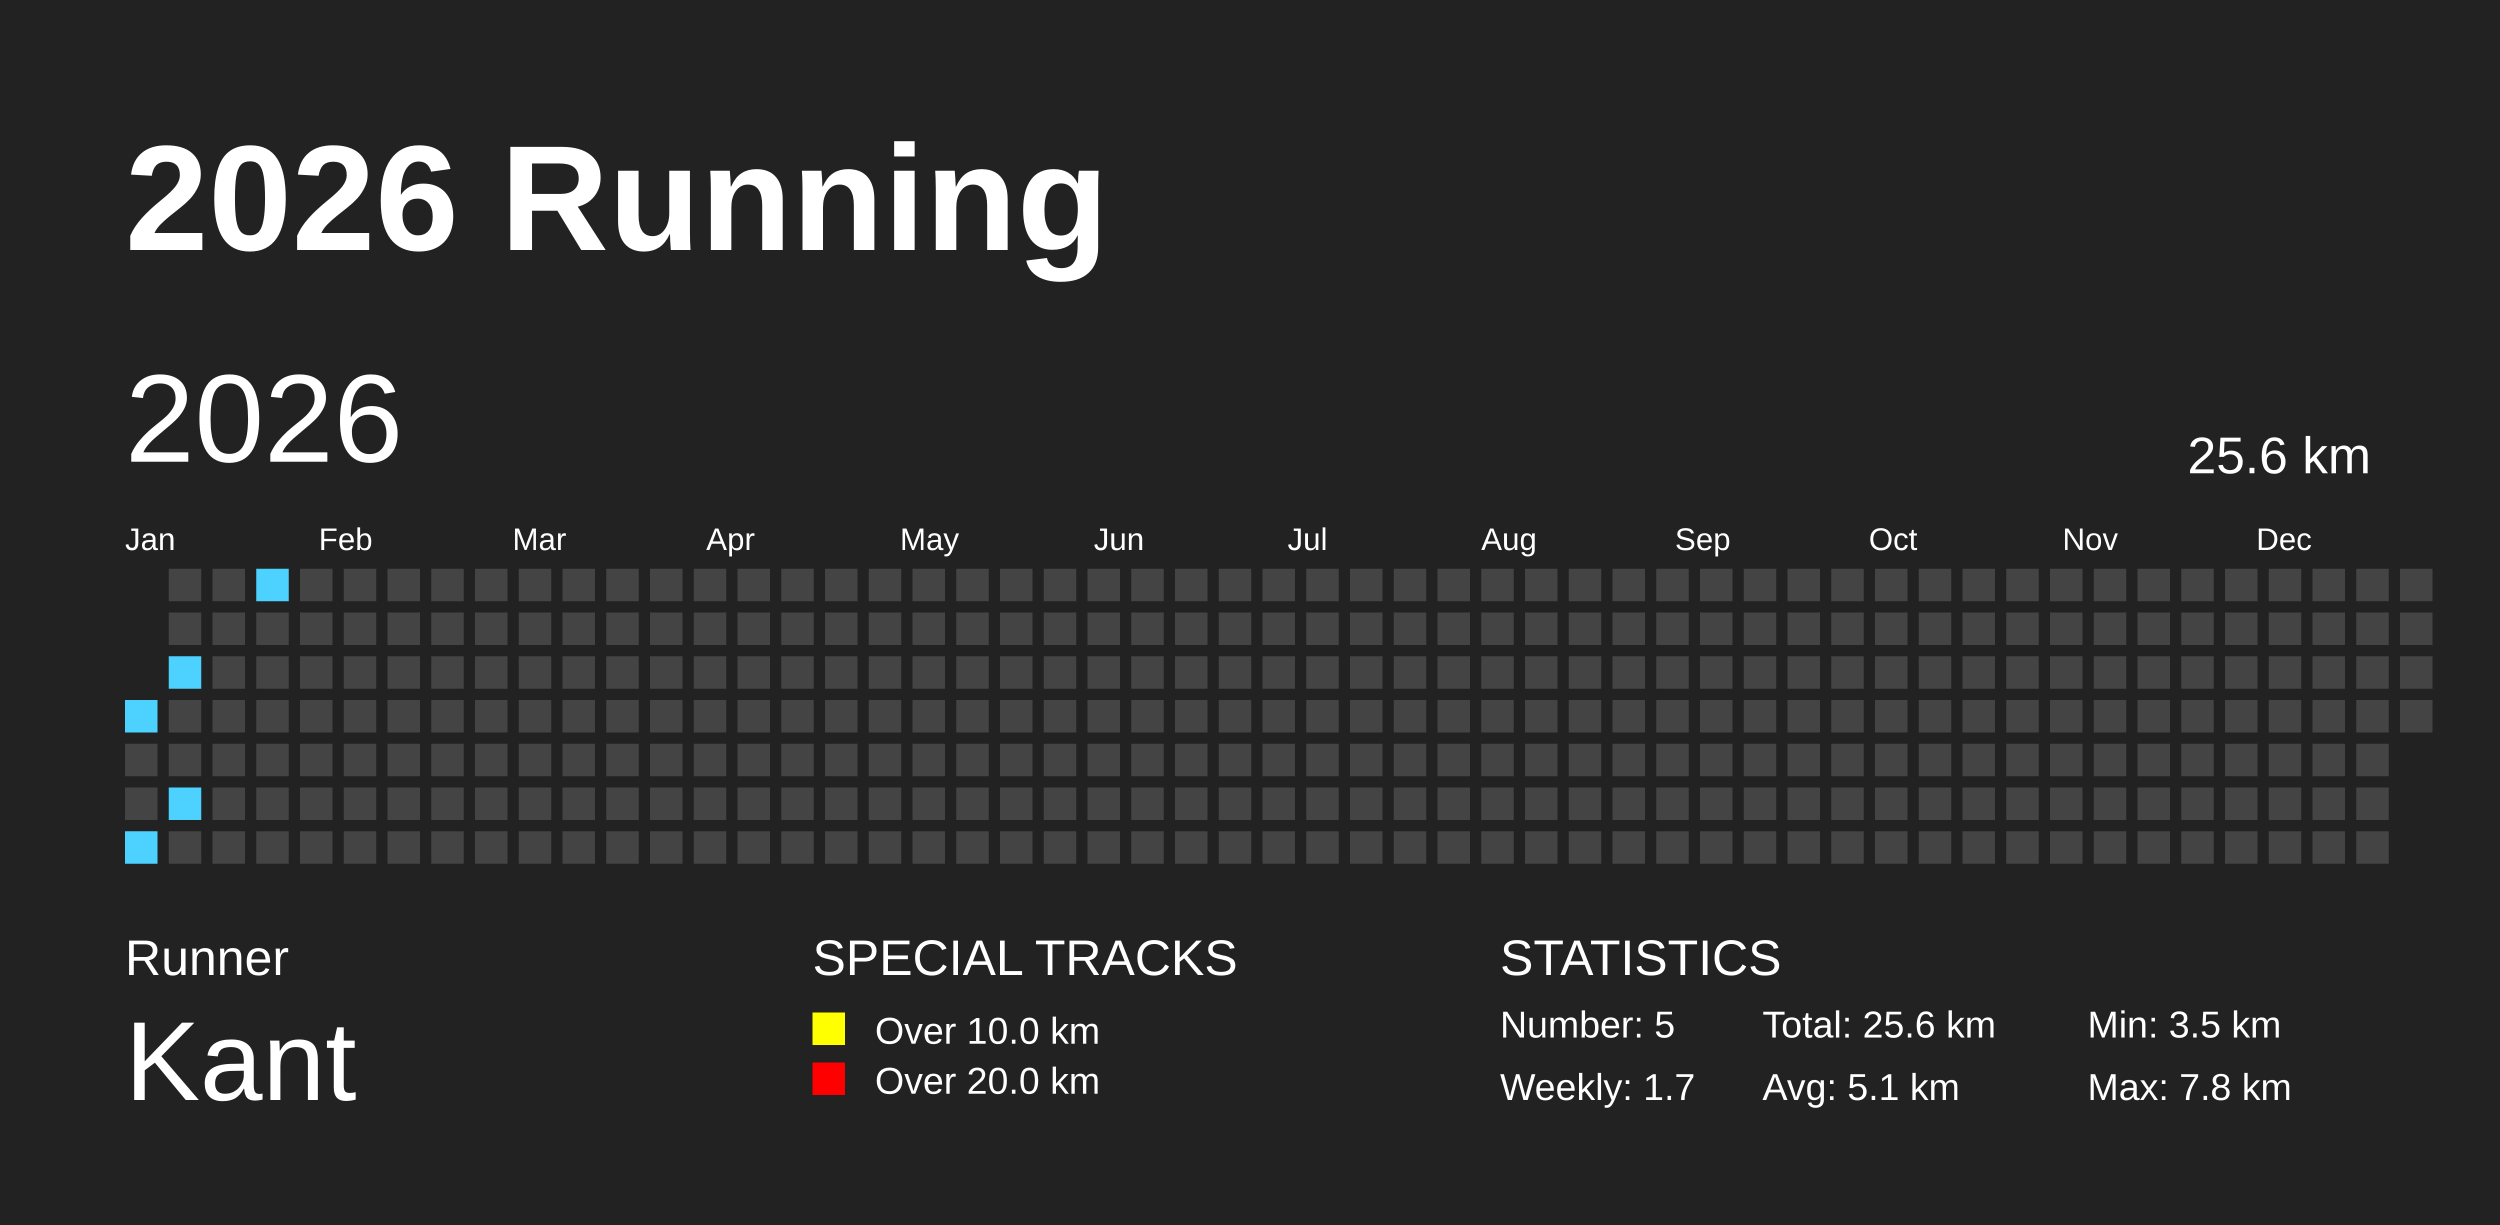
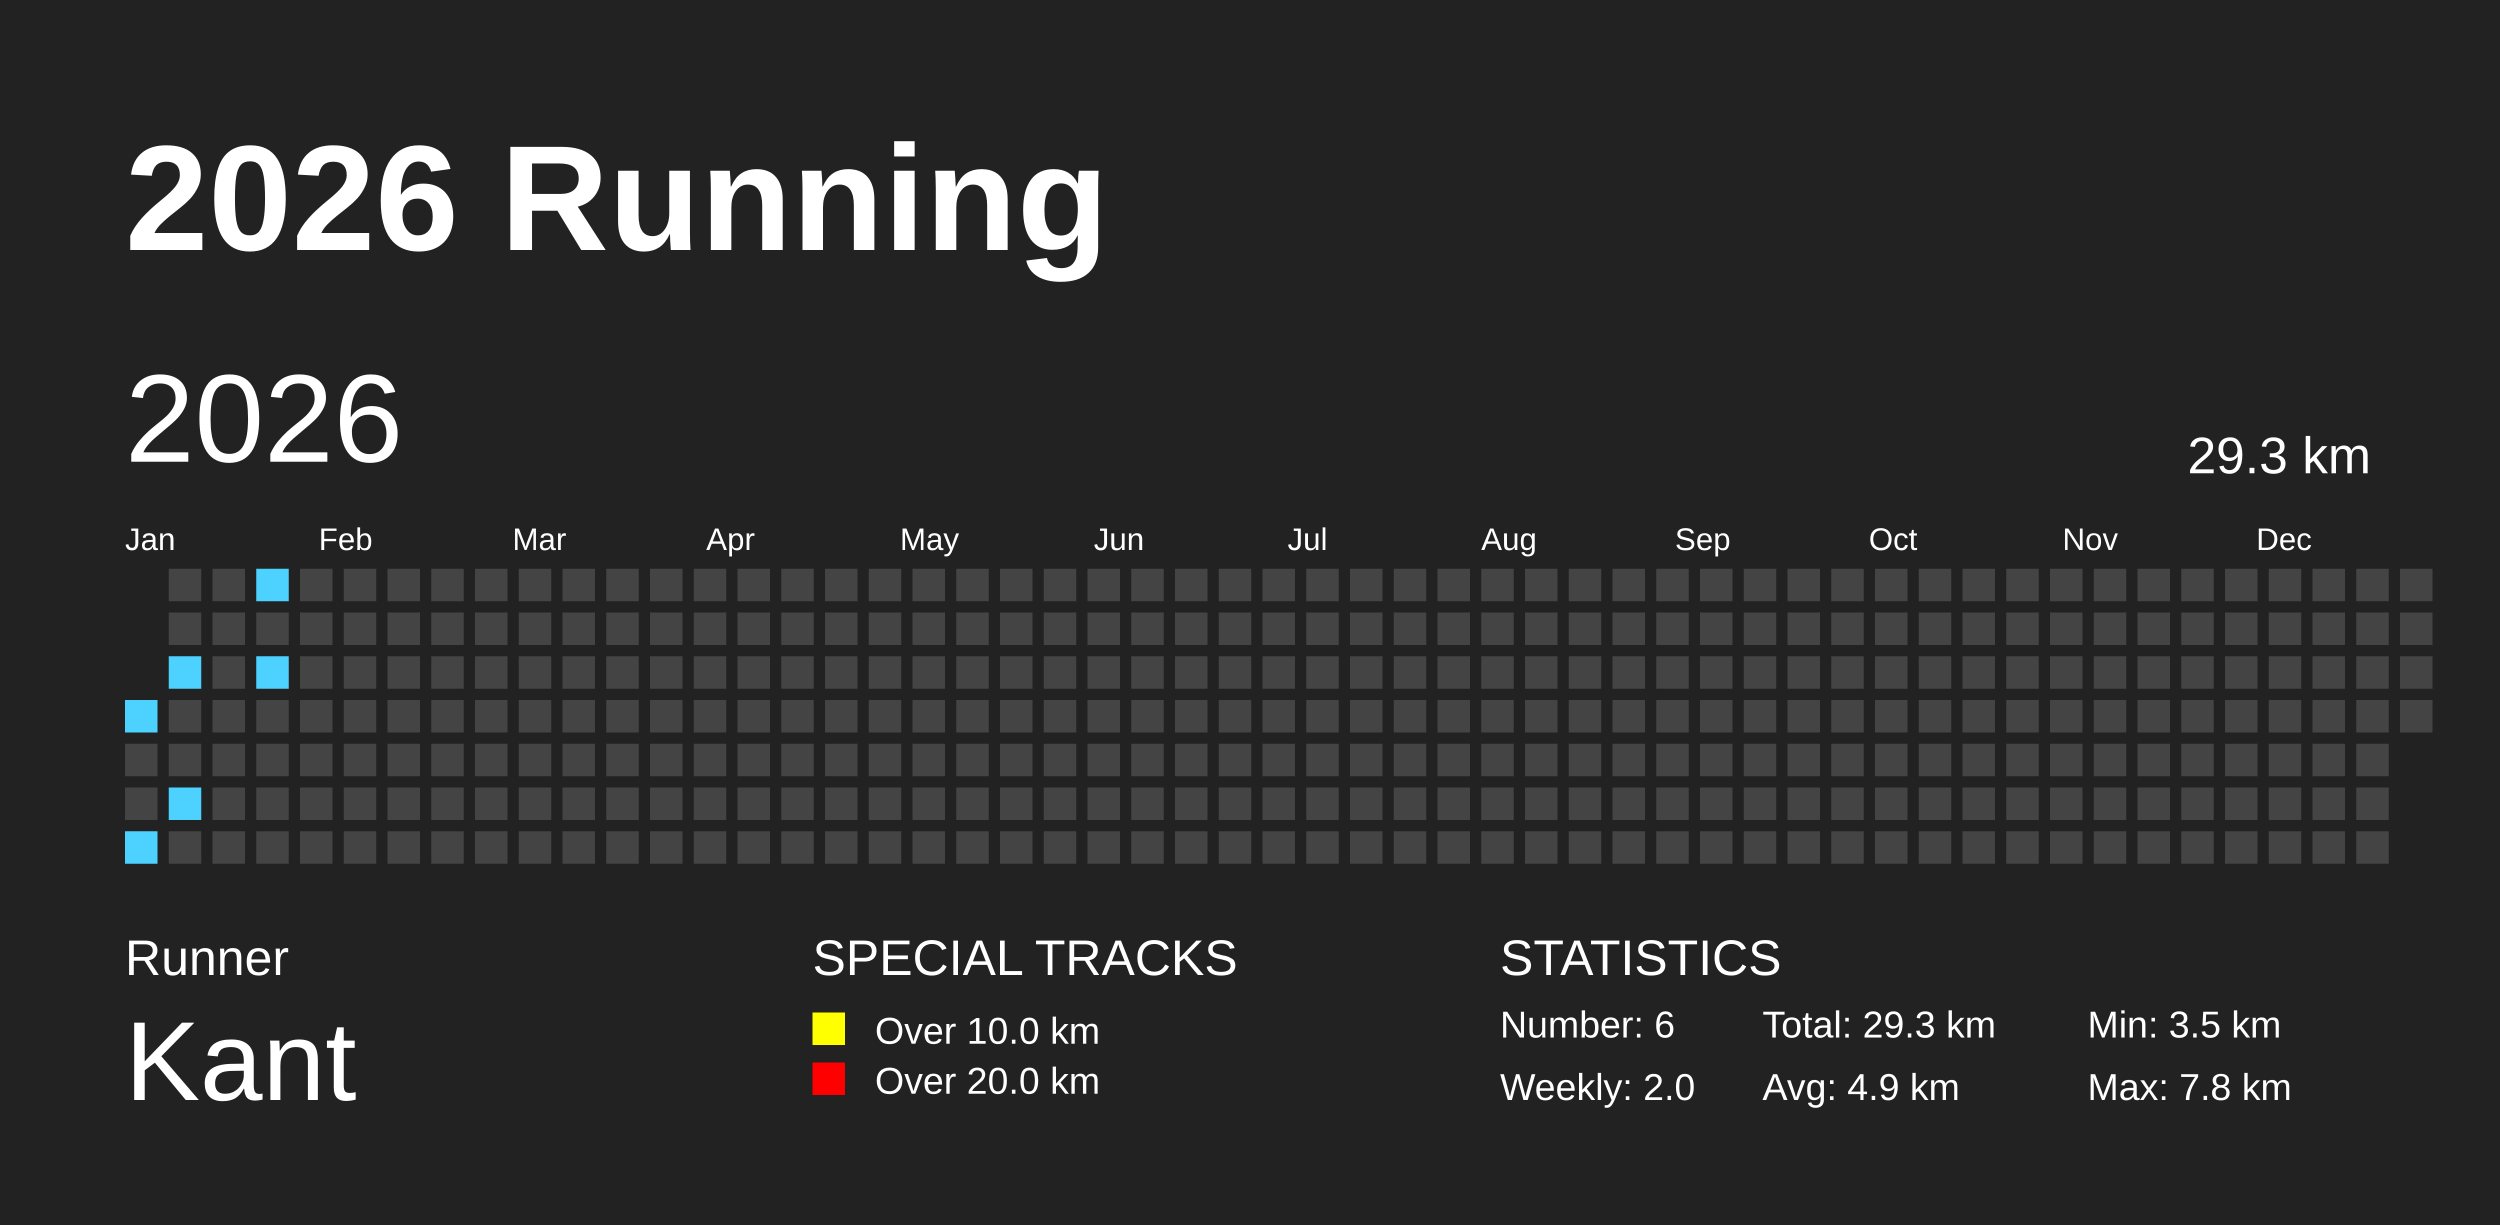
<svg xmlns="http://www.w3.org/2000/svg" baseProfile="full" height="98mm" version="1.1" viewBox="0,0,200,98" width="200mm">
  <defs />
  <rect fill="#222222" height="98" width="200" x="0" y="0" />
  <text fill="#FFFFFF" style="font-size:12px; font-family:Arial; font-weight:bold;" x="10" y="20">2026 Running</text>
  <text fill="#FFFFFF" style="font-size:4px; font-family:Arial" x="10" y="78">Runner</text>
  <text fill="#FFFFFF" style="font-size:9px; font-family:Arial" x="10" y="88">Kant</text>
  <text fill="#FFFFFF" style="font-size:4px; font-family:Arial" x="65" y="78">SPECIAL TRACKS</text>
  <rect fill="yellow" height="2.6" width="2.6" x="65" y="81" />
  <text fill="#FFFFFF" style="font-size:3px; font-family:Arial" x="70" y="83.5">Over 10.0 km</text>
  <rect fill="red" height="2.6" width="2.6" x="65" y="85" />
  <text fill="#FFFFFF" style="font-size:3px; font-family:Arial" x="70" y="87.5">Over 20.0 km</text>
  <text fill="#FFFFFF" style="font-size:4px; font-family:Arial" x="120" y="78">STATISTICS</text>
-   <text fill="#FFFFFF" style="font-size:3px; font-family:Arial" x="120" y="83">Number: 5</text>
-   <text fill="#FFFFFF" style="font-size:3px; font-family:Arial" x="120" y="88">Weekly: 1.7</text>
-   <text fill="#FFFFFF" style="font-size:3px; font-family:Arial" x="141" y="83">Total: 25.6 km</text>
-   <text fill="#FFFFFF" style="font-size:3px; font-family:Arial" x="141" y="88">Avg: 5.1 km</text>
+   <text fill="#FFFFFF" style="font-size:3px; font-family:Arial" x="120" y="83">Number: 6</text>
+   <text fill="#FFFFFF" style="font-size:3px; font-family:Arial" x="120" y="88">Weekly: 2.0</text>
+   <text fill="#FFFFFF" style="font-size:3px; font-family:Arial" x="141" y="83">Total: 29.3 km</text>
+   <text fill="#FFFFFF" style="font-size:3px; font-family:Arial" x="141" y="88">Avg: 4.9 km</text>
  <text fill="#FFFFFF" style="font-size:3px; font-family:Arial" x="167" y="83">Min: 3.5 km</text>
  <text fill="#FFFFFF" style="font-size:3px; font-family:Arial" x="167" y="88">Max: 7.8 km</text>
  <text dominant-baseline="hanging" fill="#FFFFFF" style="font-size:10.0px; font-family:Arial;" x="10" y="30">2026</text>
-   <text dominant-baseline="hanging" fill="#FFFFFF" style="font-size:4.125px; font-family:Arial;" x="175" y="35">25.6 km</text>
+   <text dominant-baseline="hanging" fill="#FFFFFF" style="font-size:4.125px; font-family:Arial;" x="175" y="35">29.3 km</text>
  <text fill="#FFFFFF" style="font-size:2.5px; font-family:Arial" x="10.0" y="44">Jan</text>
  <text fill="#FFFFFF" style="font-size:2.5px; font-family:Arial" x="25.5" y="44">Feb</text>
  <text fill="#FFFFFF" style="font-size:2.5px; font-family:Arial" x="41.0" y="44">Mar</text>
  <text fill="#FFFFFF" style="font-size:2.5px; font-family:Arial" x="56.5" y="44">Apr</text>
  <text fill="#FFFFFF" style="font-size:2.5px; font-family:Arial" x="72.0" y="44">May</text>
  <text fill="#FFFFFF" style="font-size:2.5px; font-family:Arial" x="87.5" y="44">Jun</text>
  <text fill="#FFFFFF" style="font-size:2.5px; font-family:Arial" x="103.0" y="44">Jul</text>
  <text fill="#FFFFFF" style="font-size:2.5px; font-family:Arial" x="118.5" y="44">Aug</text>
  <text fill="#FFFFFF" style="font-size:2.5px; font-family:Arial" x="134.0" y="44">Sep</text>
  <text fill="#FFFFFF" style="font-size:2.5px; font-family:Arial" x="149.5" y="44">Oct</text>
  <text fill="#FFFFFF" style="font-size:2.5px; font-family:Arial" x="165.0" y="44">Nov</text>
  <text fill="#FFFFFF" style="font-size:2.5px; font-family:Arial" x="180.5" y="44">Dec</text>
  <rect fill="#4DD2FF" height="2.6" width="2.6" x="10.0" y="56.0" />
  <rect fill="#444444" height="2.6" width="2.6" x="10.0" y="59.5" />
  <rect fill="#444444" height="2.6" width="2.6" x="10.0" y="63.0" />
  <rect fill="#4DD2FF" height="2.6" width="2.6" x="10.0" y="66.5" />
  <rect fill="#444444" height="2.6" width="2.6" x="13.5" y="45.5" />
  <rect fill="#444444" height="2.6" width="2.6" x="13.5" y="49.0" />
  <rect fill="#4DD2FF" height="2.6" width="2.6" x="13.5" y="52.5" />
  <rect fill="#444444" height="2.6" width="2.6" x="13.5" y="56.0" />
  <rect fill="#444444" height="2.6" width="2.6" x="13.5" y="59.5" />
  <rect fill="#4DD2FF" height="2.6" width="2.6" x="13.5" y="63.0" />
  <rect fill="#444444" height="2.6" width="2.6" x="13.5" y="66.5" />
  <rect fill="#444444" height="2.6" width="2.6" x="17.0" y="45.5" />
  <rect fill="#444444" height="2.6" width="2.6" x="17.0" y="49.0" />
  <rect fill="#444444" height="2.6" width="2.6" x="17.0" y="52.5" />
  <rect fill="#444444" height="2.6" width="2.6" x="17.0" y="56.0" />
  <rect fill="#444444" height="2.6" width="2.6" x="17.0" y="59.5" />
  <rect fill="#444444" height="2.6" width="2.6" x="17.0" y="63.0" />
  <rect fill="#444444" height="2.6" width="2.6" x="17.0" y="66.5" />
  <rect fill="#4DD2FF" height="2.6" width="2.6" x="20.5" y="45.5" />
  <rect fill="#444444" height="2.6" width="2.6" x="20.5" y="49.0" />
-   <rect fill="#444444" height="2.6" width="2.6" x="20.5" y="52.5" />
+   <rect fill="#4DD2FF" height="2.6" width="2.6" x="20.5" y="52.5" />
  <rect fill="#444444" height="2.6" width="2.6" x="20.5" y="56.0" />
  <rect fill="#444444" height="2.6" width="2.6" x="20.5" y="59.5" />
  <rect fill="#444444" height="2.6" width="2.6" x="20.5" y="63.0" />
  <rect fill="#444444" height="2.6" width="2.6" x="20.5" y="66.5" />
  <rect fill="#444444" height="2.6" width="2.6" x="24.0" y="45.5" />
  <rect fill="#444444" height="2.6" width="2.6" x="24.0" y="49.0" />
  <rect fill="#444444" height="2.6" width="2.6" x="24.0" y="52.5" />
  <rect fill="#444444" height="2.6" width="2.6" x="24.0" y="56.0" />
  <rect fill="#444444" height="2.6" width="2.6" x="24.0" y="59.5" />
  <rect fill="#444444" height="2.6" width="2.6" x="24.0" y="63.0" />
  <rect fill="#444444" height="2.6" width="2.6" x="24.0" y="66.5" />
  <rect fill="#444444" height="2.6" width="2.6" x="27.5" y="45.5" />
  <rect fill="#444444" height="2.6" width="2.6" x="27.5" y="49.0" />
  <rect fill="#444444" height="2.6" width="2.6" x="27.5" y="52.5" />
  <rect fill="#444444" height="2.6" width="2.6" x="27.5" y="56.0" />
  <rect fill="#444444" height="2.6" width="2.6" x="27.5" y="59.5" />
  <rect fill="#444444" height="2.6" width="2.6" x="27.5" y="63.0" />
  <rect fill="#444444" height="2.6" width="2.6" x="27.5" y="66.5" />
  <rect fill="#444444" height="2.6" width="2.6" x="31.0" y="45.5" />
  <rect fill="#444444" height="2.6" width="2.6" x="31.0" y="49.0" />
  <rect fill="#444444" height="2.6" width="2.6" x="31.0" y="52.5" />
  <rect fill="#444444" height="2.6" width="2.6" x="31.0" y="56.0" />
  <rect fill="#444444" height="2.6" width="2.6" x="31.0" y="59.5" />
  <rect fill="#444444" height="2.6" width="2.6" x="31.0" y="63.0" />
  <rect fill="#444444" height="2.6" width="2.6" x="31.0" y="66.5" />
  <rect fill="#444444" height="2.6" width="2.6" x="34.5" y="45.5" />
  <rect fill="#444444" height="2.6" width="2.6" x="34.5" y="49.0" />
  <rect fill="#444444" height="2.6" width="2.6" x="34.5" y="52.5" />
  <rect fill="#444444" height="2.6" width="2.6" x="34.5" y="56.0" />
  <rect fill="#444444" height="2.6" width="2.6" x="34.5" y="59.5" />
  <rect fill="#444444" height="2.6" width="2.6" x="34.5" y="63.0" />
  <rect fill="#444444" height="2.6" width="2.6" x="34.5" y="66.5" />
  <rect fill="#444444" height="2.6" width="2.6" x="38.0" y="45.5" />
  <rect fill="#444444" height="2.6" width="2.6" x="38.0" y="49.0" />
  <rect fill="#444444" height="2.6" width="2.6" x="38.0" y="52.5" />
  <rect fill="#444444" height="2.6" width="2.6" x="38.0" y="56.0" />
  <rect fill="#444444" height="2.6" width="2.6" x="38.0" y="59.5" />
  <rect fill="#444444" height="2.6" width="2.6" x="38.0" y="63.0" />
  <rect fill="#444444" height="2.6" width="2.6" x="38.0" y="66.5" />
  <rect fill="#444444" height="2.6" width="2.6" x="41.5" y="45.5" />
  <rect fill="#444444" height="2.6" width="2.6" x="41.5" y="49.0" />
  <rect fill="#444444" height="2.6" width="2.6" x="41.5" y="52.5" />
  <rect fill="#444444" height="2.6" width="2.6" x="41.5" y="56.0" />
  <rect fill="#444444" height="2.6" width="2.6" x="41.5" y="59.5" />
  <rect fill="#444444" height="2.6" width="2.6" x="41.5" y="63.0" />
  <rect fill="#444444" height="2.6" width="2.6" x="41.5" y="66.5" />
  <rect fill="#444444" height="2.6" width="2.6" x="45.0" y="45.5" />
  <rect fill="#444444" height="2.6" width="2.6" x="45.0" y="49.0" />
  <rect fill="#444444" height="2.6" width="2.6" x="45.0" y="52.5" />
  <rect fill="#444444" height="2.6" width="2.6" x="45.0" y="56.0" />
  <rect fill="#444444" height="2.6" width="2.6" x="45.0" y="59.5" />
  <rect fill="#444444" height="2.6" width="2.6" x="45.0" y="63.0" />
  <rect fill="#444444" height="2.6" width="2.6" x="45.0" y="66.5" />
  <rect fill="#444444" height="2.6" width="2.6" x="48.5" y="45.5" />
  <rect fill="#444444" height="2.6" width="2.6" x="48.5" y="49.0" />
  <rect fill="#444444" height="2.6" width="2.6" x="48.5" y="52.5" />
  <rect fill="#444444" height="2.6" width="2.6" x="48.5" y="56.0" />
  <rect fill="#444444" height="2.6" width="2.6" x="48.5" y="59.5" />
  <rect fill="#444444" height="2.6" width="2.6" x="48.5" y="63.0" />
  <rect fill="#444444" height="2.6" width="2.6" x="48.5" y="66.5" />
  <rect fill="#444444" height="2.6" width="2.6" x="52.0" y="45.5" />
  <rect fill="#444444" height="2.6" width="2.6" x="52.0" y="49.0" />
  <rect fill="#444444" height="2.6" width="2.6" x="52.0" y="52.5" />
  <rect fill="#444444" height="2.6" width="2.6" x="52.0" y="56.0" />
  <rect fill="#444444" height="2.6" width="2.6" x="52.0" y="59.5" />
  <rect fill="#444444" height="2.6" width="2.6" x="52.0" y="63.0" />
  <rect fill="#444444" height="2.6" width="2.6" x="52.0" y="66.5" />
  <rect fill="#444444" height="2.6" width="2.6" x="55.5" y="45.5" />
  <rect fill="#444444" height="2.6" width="2.6" x="55.5" y="49.0" />
  <rect fill="#444444" height="2.6" width="2.6" x="55.5" y="52.5" />
  <rect fill="#444444" height="2.6" width="2.6" x="55.5" y="56.0" />
  <rect fill="#444444" height="2.6" width="2.6" x="55.5" y="59.5" />
  <rect fill="#444444" height="2.6" width="2.6" x="55.5" y="63.0" />
  <rect fill="#444444" height="2.6" width="2.6" x="55.5" y="66.5" />
  <rect fill="#444444" height="2.6" width="2.6" x="59.0" y="45.5" />
  <rect fill="#444444" height="2.6" width="2.6" x="59.0" y="49.0" />
  <rect fill="#444444" height="2.6" width="2.6" x="59.0" y="52.5" />
  <rect fill="#444444" height="2.6" width="2.6" x="59.0" y="56.0" />
  <rect fill="#444444" height="2.6" width="2.6" x="59.0" y="59.5" />
  <rect fill="#444444" height="2.6" width="2.6" x="59.0" y="63.0" />
  <rect fill="#444444" height="2.6" width="2.6" x="59.0" y="66.5" />
  <rect fill="#444444" height="2.6" width="2.6" x="62.5" y="45.5" />
  <rect fill="#444444" height="2.6" width="2.6" x="62.5" y="49.0" />
  <rect fill="#444444" height="2.6" width="2.6" x="62.5" y="52.5" />
  <rect fill="#444444" height="2.6" width="2.6" x="62.5" y="56.0" />
  <rect fill="#444444" height="2.6" width="2.6" x="62.5" y="59.5" />
  <rect fill="#444444" height="2.6" width="2.6" x="62.5" y="63.0" />
  <rect fill="#444444" height="2.6" width="2.6" x="62.5" y="66.5" />
  <rect fill="#444444" height="2.6" width="2.6" x="66.0" y="45.5" />
  <rect fill="#444444" height="2.6" width="2.6" x="66.0" y="49.0" />
  <rect fill="#444444" height="2.6" width="2.6" x="66.0" y="52.5" />
  <rect fill="#444444" height="2.6" width="2.6" x="66.0" y="56.0" />
  <rect fill="#444444" height="2.6" width="2.6" x="66.0" y="59.5" />
  <rect fill="#444444" height="2.6" width="2.6" x="66.0" y="63.0" />
  <rect fill="#444444" height="2.6" width="2.6" x="66.0" y="66.5" />
  <rect fill="#444444" height="2.6" width="2.6" x="69.5" y="45.5" />
  <rect fill="#444444" height="2.6" width="2.6" x="69.5" y="49.0" />
  <rect fill="#444444" height="2.6" width="2.6" x="69.5" y="52.5" />
  <rect fill="#444444" height="2.6" width="2.6" x="69.5" y="56.0" />
  <rect fill="#444444" height="2.6" width="2.6" x="69.5" y="59.5" />
  <rect fill="#444444" height="2.6" width="2.6" x="69.5" y="63.0" />
  <rect fill="#444444" height="2.6" width="2.6" x="69.5" y="66.5" />
  <rect fill="#444444" height="2.6" width="2.6" x="73.0" y="45.5" />
  <rect fill="#444444" height="2.6" width="2.6" x="73.0" y="49.0" />
  <rect fill="#444444" height="2.6" width="2.6" x="73.0" y="52.5" />
  <rect fill="#444444" height="2.6" width="2.6" x="73.0" y="56.0" />
  <rect fill="#444444" height="2.6" width="2.6" x="73.0" y="59.5" />
  <rect fill="#444444" height="2.6" width="2.6" x="73.0" y="63.0" />
  <rect fill="#444444" height="2.6" width="2.6" x="73.0" y="66.5" />
  <rect fill="#444444" height="2.6" width="2.6" x="76.5" y="45.5" />
  <rect fill="#444444" height="2.6" width="2.6" x="76.5" y="49.0" />
  <rect fill="#444444" height="2.6" width="2.6" x="76.5" y="52.5" />
  <rect fill="#444444" height="2.6" width="2.6" x="76.5" y="56.0" />
  <rect fill="#444444" height="2.6" width="2.6" x="76.5" y="59.5" />
  <rect fill="#444444" height="2.6" width="2.6" x="76.5" y="63.0" />
  <rect fill="#444444" height="2.6" width="2.6" x="76.5" y="66.5" />
  <rect fill="#444444" height="2.6" width="2.6" x="80.0" y="45.5" />
  <rect fill="#444444" height="2.6" width="2.6" x="80.0" y="49.0" />
  <rect fill="#444444" height="2.6" width="2.6" x="80.0" y="52.5" />
  <rect fill="#444444" height="2.6" width="2.6" x="80.0" y="56.0" />
  <rect fill="#444444" height="2.6" width="2.6" x="80.0" y="59.5" />
  <rect fill="#444444" height="2.6" width="2.6" x="80.0" y="63.0" />
  <rect fill="#444444" height="2.6" width="2.6" x="80.0" y="66.5" />
  <rect fill="#444444" height="2.6" width="2.6" x="83.5" y="45.5" />
  <rect fill="#444444" height="2.6" width="2.6" x="83.5" y="49.0" />
  <rect fill="#444444" height="2.6" width="2.6" x="83.5" y="52.5" />
  <rect fill="#444444" height="2.6" width="2.6" x="83.5" y="56.0" />
  <rect fill="#444444" height="2.6" width="2.6" x="83.5" y="59.5" />
  <rect fill="#444444" height="2.6" width="2.6" x="83.5" y="63.0" />
  <rect fill="#444444" height="2.6" width="2.6" x="83.5" y="66.5" />
  <rect fill="#444444" height="2.6" width="2.6" x="87.0" y="45.5" />
  <rect fill="#444444" height="2.6" width="2.6" x="87.0" y="49.0" />
  <rect fill="#444444" height="2.6" width="2.6" x="87.0" y="52.5" />
  <rect fill="#444444" height="2.6" width="2.6" x="87.0" y="56.0" />
  <rect fill="#444444" height="2.6" width="2.6" x="87.0" y="59.5" />
  <rect fill="#444444" height="2.6" width="2.6" x="87.0" y="63.0" />
  <rect fill="#444444" height="2.6" width="2.6" x="87.0" y="66.5" />
  <rect fill="#444444" height="2.6" width="2.6" x="90.5" y="45.5" />
  <rect fill="#444444" height="2.6" width="2.6" x="90.5" y="49.0" />
  <rect fill="#444444" height="2.6" width="2.6" x="90.5" y="52.5" />
  <rect fill="#444444" height="2.6" width="2.6" x="90.5" y="56.0" />
  <rect fill="#444444" height="2.6" width="2.6" x="90.5" y="59.5" />
  <rect fill="#444444" height="2.6" width="2.6" x="90.5" y="63.0" />
  <rect fill="#444444" height="2.6" width="2.6" x="90.5" y="66.5" />
  <rect fill="#444444" height="2.6" width="2.6" x="94.0" y="45.5" />
  <rect fill="#444444" height="2.6" width="2.6" x="94.0" y="49.0" />
  <rect fill="#444444" height="2.6" width="2.6" x="94.0" y="52.5" />
  <rect fill="#444444" height="2.6" width="2.6" x="94.0" y="56.0" />
  <rect fill="#444444" height="2.6" width="2.6" x="94.0" y="59.5" />
  <rect fill="#444444" height="2.6" width="2.6" x="94.0" y="63.0" />
  <rect fill="#444444" height="2.6" width="2.6" x="94.0" y="66.5" />
  <rect fill="#444444" height="2.6" width="2.6" x="97.5" y="45.5" />
  <rect fill="#444444" height="2.6" width="2.6" x="97.5" y="49.0" />
  <rect fill="#444444" height="2.6" width="2.6" x="97.5" y="52.5" />
  <rect fill="#444444" height="2.6" width="2.6" x="97.5" y="56.0" />
  <rect fill="#444444" height="2.6" width="2.6" x="97.5" y="59.5" />
  <rect fill="#444444" height="2.6" width="2.6" x="97.5" y="63.0" />
  <rect fill="#444444" height="2.6" width="2.6" x="97.5" y="66.5" />
  <rect fill="#444444" height="2.6" width="2.6" x="101.0" y="45.5" />
  <rect fill="#444444" height="2.6" width="2.6" x="101.0" y="49.0" />
  <rect fill="#444444" height="2.6" width="2.6" x="101.0" y="52.5" />
  <rect fill="#444444" height="2.6" width="2.6" x="101.0" y="56.0" />
  <rect fill="#444444" height="2.6" width="2.6" x="101.0" y="59.5" />
  <rect fill="#444444" height="2.6" width="2.6" x="101.0" y="63.0" />
  <rect fill="#444444" height="2.6" width="2.6" x="101.0" y="66.5" />
  <rect fill="#444444" height="2.6" width="2.6" x="104.5" y="45.5" />
  <rect fill="#444444" height="2.6" width="2.6" x="104.5" y="49.0" />
  <rect fill="#444444" height="2.6" width="2.6" x="104.5" y="52.5" />
  <rect fill="#444444" height="2.6" width="2.6" x="104.5" y="56.0" />
  <rect fill="#444444" height="2.6" width="2.6" x="104.5" y="59.5" />
  <rect fill="#444444" height="2.6" width="2.6" x="104.5" y="63.0" />
  <rect fill="#444444" height="2.6" width="2.6" x="104.5" y="66.5" />
  <rect fill="#444444" height="2.6" width="2.6" x="108.0" y="45.5" />
  <rect fill="#444444" height="2.6" width="2.6" x="108.0" y="49.0" />
  <rect fill="#444444" height="2.6" width="2.6" x="108.0" y="52.5" />
  <rect fill="#444444" height="2.6" width="2.6" x="108.0" y="56.0" />
  <rect fill="#444444" height="2.6" width="2.6" x="108.0" y="59.5" />
  <rect fill="#444444" height="2.6" width="2.6" x="108.0" y="63.0" />
  <rect fill="#444444" height="2.6" width="2.6" x="108.0" y="66.5" />
  <rect fill="#444444" height="2.6" width="2.6" x="111.5" y="45.5" />
  <rect fill="#444444" height="2.6" width="2.6" x="111.5" y="49.0" />
  <rect fill="#444444" height="2.6" width="2.6" x="111.5" y="52.5" />
  <rect fill="#444444" height="2.6" width="2.6" x="111.5" y="56.0" />
  <rect fill="#444444" height="2.6" width="2.6" x="111.5" y="59.5" />
  <rect fill="#444444" height="2.6" width="2.6" x="111.5" y="63.0" />
  <rect fill="#444444" height="2.6" width="2.6" x="111.5" y="66.5" />
  <rect fill="#444444" height="2.6" width="2.6" x="115.0" y="45.5" />
  <rect fill="#444444" height="2.6" width="2.6" x="115.0" y="49.0" />
  <rect fill="#444444" height="2.6" width="2.6" x="115.0" y="52.5" />
  <rect fill="#444444" height="2.6" width="2.6" x="115.0" y="56.0" />
  <rect fill="#444444" height="2.6" width="2.6" x="115.0" y="59.5" />
  <rect fill="#444444" height="2.6" width="2.6" x="115.0" y="63.0" />
  <rect fill="#444444" height="2.6" width="2.6" x="115.0" y="66.5" />
  <rect fill="#444444" height="2.6" width="2.6" x="118.5" y="45.5" />
  <rect fill="#444444" height="2.6" width="2.6" x="118.5" y="49.0" />
  <rect fill="#444444" height="2.6" width="2.6" x="118.5" y="52.5" />
  <rect fill="#444444" height="2.6" width="2.6" x="118.5" y="56.0" />
  <rect fill="#444444" height="2.6" width="2.6" x="118.5" y="59.5" />
  <rect fill="#444444" height="2.6" width="2.6" x="118.5" y="63.0" />
  <rect fill="#444444" height="2.6" width="2.6" x="118.5" y="66.5" />
  <rect fill="#444444" height="2.6" width="2.6" x="122.0" y="45.5" />
  <rect fill="#444444" height="2.6" width="2.6" x="122.0" y="49.0" />
  <rect fill="#444444" height="2.6" width="2.6" x="122.0" y="52.5" />
  <rect fill="#444444" height="2.6" width="2.6" x="122.0" y="56.0" />
  <rect fill="#444444" height="2.6" width="2.6" x="122.0" y="59.5" />
  <rect fill="#444444" height="2.6" width="2.6" x="122.0" y="63.0" />
  <rect fill="#444444" height="2.6" width="2.6" x="122.0" y="66.5" />
  <rect fill="#444444" height="2.6" width="2.6" x="125.5" y="45.5" />
  <rect fill="#444444" height="2.6" width="2.6" x="125.5" y="49.0" />
  <rect fill="#444444" height="2.6" width="2.6" x="125.5" y="52.5" />
  <rect fill="#444444" height="2.6" width="2.6" x="125.5" y="56.0" />
  <rect fill="#444444" height="2.6" width="2.6" x="125.5" y="59.5" />
  <rect fill="#444444" height="2.6" width="2.6" x="125.5" y="63.0" />
  <rect fill="#444444" height="2.6" width="2.6" x="125.5" y="66.5" />
  <rect fill="#444444" height="2.6" width="2.6" x="129.0" y="45.5" />
  <rect fill="#444444" height="2.6" width="2.6" x="129.0" y="49.0" />
  <rect fill="#444444" height="2.6" width="2.6" x="129.0" y="52.5" />
  <rect fill="#444444" height="2.6" width="2.6" x="129.0" y="56.0" />
  <rect fill="#444444" height="2.6" width="2.6" x="129.0" y="59.5" />
  <rect fill="#444444" height="2.6" width="2.6" x="129.0" y="63.0" />
  <rect fill="#444444" height="2.6" width="2.6" x="129.0" y="66.5" />
  <rect fill="#444444" height="2.6" width="2.6" x="132.5" y="45.5" />
  <rect fill="#444444" height="2.6" width="2.6" x="132.5" y="49.0" />
  <rect fill="#444444" height="2.6" width="2.6" x="132.5" y="52.5" />
  <rect fill="#444444" height="2.6" width="2.6" x="132.5" y="56.0" />
  <rect fill="#444444" height="2.6" width="2.6" x="132.5" y="59.5" />
  <rect fill="#444444" height="2.6" width="2.6" x="132.5" y="63.0" />
  <rect fill="#444444" height="2.6" width="2.6" x="132.5" y="66.5" />
  <rect fill="#444444" height="2.6" width="2.6" x="136.0" y="45.5" />
  <rect fill="#444444" height="2.6" width="2.6" x="136.0" y="49.0" />
  <rect fill="#444444" height="2.6" width="2.6" x="136.0" y="52.5" />
  <rect fill="#444444" height="2.6" width="2.6" x="136.0" y="56.0" />
  <rect fill="#444444" height="2.6" width="2.6" x="136.0" y="59.5" />
  <rect fill="#444444" height="2.6" width="2.6" x="136.0" y="63.0" />
  <rect fill="#444444" height="2.6" width="2.6" x="136.0" y="66.5" />
  <rect fill="#444444" height="2.6" width="2.6" x="139.5" y="45.5" />
  <rect fill="#444444" height="2.6" width="2.6" x="139.5" y="49.0" />
  <rect fill="#444444" height="2.6" width="2.6" x="139.5" y="52.5" />
  <rect fill="#444444" height="2.6" width="2.6" x="139.5" y="56.0" />
  <rect fill="#444444" height="2.6" width="2.6" x="139.5" y="59.5" />
  <rect fill="#444444" height="2.6" width="2.6" x="139.5" y="63.0" />
  <rect fill="#444444" height="2.6" width="2.6" x="139.5" y="66.5" />
  <rect fill="#444444" height="2.6" width="2.6" x="143.0" y="45.5" />
  <rect fill="#444444" height="2.6" width="2.6" x="143.0" y="49.0" />
  <rect fill="#444444" height="2.6" width="2.6" x="143.0" y="52.5" />
  <rect fill="#444444" height="2.6" width="2.6" x="143.0" y="56.0" />
  <rect fill="#444444" height="2.6" width="2.6" x="143.0" y="59.5" />
  <rect fill="#444444" height="2.6" width="2.6" x="143.0" y="63.0" />
  <rect fill="#444444" height="2.6" width="2.6" x="143.0" y="66.5" />
  <rect fill="#444444" height="2.6" width="2.6" x="146.5" y="45.5" />
  <rect fill="#444444" height="2.6" width="2.6" x="146.5" y="49.0" />
  <rect fill="#444444" height="2.6" width="2.6" x="146.5" y="52.5" />
  <rect fill="#444444" height="2.6" width="2.6" x="146.5" y="56.0" />
  <rect fill="#444444" height="2.6" width="2.6" x="146.5" y="59.5" />
  <rect fill="#444444" height="2.6" width="2.6" x="146.5" y="63.0" />
  <rect fill="#444444" height="2.6" width="2.6" x="146.5" y="66.5" />
  <rect fill="#444444" height="2.6" width="2.6" x="150.0" y="45.5" />
  <rect fill="#444444" height="2.6" width="2.6" x="150.0" y="49.0" />
  <rect fill="#444444" height="2.6" width="2.6" x="150.0" y="52.5" />
  <rect fill="#444444" height="2.6" width="2.6" x="150.0" y="56.0" />
  <rect fill="#444444" height="2.6" width="2.6" x="150.0" y="59.5" />
  <rect fill="#444444" height="2.6" width="2.6" x="150.0" y="63.0" />
  <rect fill="#444444" height="2.6" width="2.6" x="150.0" y="66.5" />
  <rect fill="#444444" height="2.6" width="2.6" x="153.5" y="45.5" />
  <rect fill="#444444" height="2.6" width="2.6" x="153.5" y="49.0" />
  <rect fill="#444444" height="2.6" width="2.6" x="153.5" y="52.5" />
  <rect fill="#444444" height="2.6" width="2.6" x="153.5" y="56.0" />
  <rect fill="#444444" height="2.6" width="2.6" x="153.5" y="59.5" />
  <rect fill="#444444" height="2.6" width="2.6" x="153.5" y="63.0" />
  <rect fill="#444444" height="2.6" width="2.6" x="153.5" y="66.5" />
  <rect fill="#444444" height="2.6" width="2.6" x="157.0" y="45.5" />
  <rect fill="#444444" height="2.6" width="2.6" x="157.0" y="49.0" />
  <rect fill="#444444" height="2.6" width="2.6" x="157.0" y="52.5" />
  <rect fill="#444444" height="2.6" width="2.6" x="157.0" y="56.0" />
  <rect fill="#444444" height="2.6" width="2.6" x="157.0" y="59.5" />
  <rect fill="#444444" height="2.6" width="2.6" x="157.0" y="63.0" />
  <rect fill="#444444" height="2.6" width="2.6" x="157.0" y="66.5" />
  <rect fill="#444444" height="2.6" width="2.6" x="160.5" y="45.5" />
  <rect fill="#444444" height="2.6" width="2.6" x="160.5" y="49.0" />
  <rect fill="#444444" height="2.6" width="2.6" x="160.5" y="52.5" />
  <rect fill="#444444" height="2.6" width="2.6" x="160.5" y="56.0" />
  <rect fill="#444444" height="2.6" width="2.6" x="160.5" y="59.5" />
  <rect fill="#444444" height="2.6" width="2.6" x="160.5" y="63.0" />
  <rect fill="#444444" height="2.6" width="2.6" x="160.5" y="66.5" />
  <rect fill="#444444" height="2.6" width="2.6" x="164.0" y="45.5" />
  <rect fill="#444444" height="2.6" width="2.6" x="164.0" y="49.0" />
  <rect fill="#444444" height="2.6" width="2.6" x="164.0" y="52.5" />
  <rect fill="#444444" height="2.6" width="2.6" x="164.0" y="56.0" />
  <rect fill="#444444" height="2.6" width="2.6" x="164.0" y="59.5" />
  <rect fill="#444444" height="2.6" width="2.6" x="164.0" y="63.0" />
  <rect fill="#444444" height="2.6" width="2.6" x="164.0" y="66.5" />
  <rect fill="#444444" height="2.6" width="2.6" x="167.5" y="45.5" />
  <rect fill="#444444" height="2.6" width="2.6" x="167.5" y="49.0" />
  <rect fill="#444444" height="2.6" width="2.6" x="167.5" y="52.5" />
  <rect fill="#444444" height="2.6" width="2.6" x="167.5" y="56.0" />
  <rect fill="#444444" height="2.6" width="2.6" x="167.5" y="59.5" />
  <rect fill="#444444" height="2.6" width="2.6" x="167.5" y="63.0" />
  <rect fill="#444444" height="2.6" width="2.6" x="167.5" y="66.5" />
  <rect fill="#444444" height="2.6" width="2.6" x="171.0" y="45.5" />
  <rect fill="#444444" height="2.6" width="2.6" x="171.0" y="49.0" />
  <rect fill="#444444" height="2.6" width="2.6" x="171.0" y="52.5" />
  <rect fill="#444444" height="2.6" width="2.6" x="171.0" y="56.0" />
  <rect fill="#444444" height="2.6" width="2.6" x="171.0" y="59.5" />
  <rect fill="#444444" height="2.6" width="2.6" x="171.0" y="63.0" />
  <rect fill="#444444" height="2.6" width="2.6" x="171.0" y="66.5" />
  <rect fill="#444444" height="2.6" width="2.6" x="174.5" y="45.5" />
  <rect fill="#444444" height="2.6" width="2.6" x="174.5" y="49.0" />
  <rect fill="#444444" height="2.6" width="2.6" x="174.5" y="52.5" />
  <rect fill="#444444" height="2.6" width="2.6" x="174.5" y="56.0" />
  <rect fill="#444444" height="2.6" width="2.6" x="174.5" y="59.5" />
  <rect fill="#444444" height="2.6" width="2.6" x="174.5" y="63.0" />
  <rect fill="#444444" height="2.6" width="2.6" x="174.5" y="66.5" />
  <rect fill="#444444" height="2.6" width="2.6" x="178.0" y="45.5" />
  <rect fill="#444444" height="2.6" width="2.6" x="178.0" y="49.0" />
  <rect fill="#444444" height="2.6" width="2.6" x="178.0" y="52.5" />
  <rect fill="#444444" height="2.6" width="2.6" x="178.0" y="56.0" />
  <rect fill="#444444" height="2.6" width="2.6" x="178.0" y="59.5" />
  <rect fill="#444444" height="2.6" width="2.6" x="178.0" y="63.0" />
  <rect fill="#444444" height="2.6" width="2.6" x="178.0" y="66.5" />
  <rect fill="#444444" height="2.6" width="2.6" x="181.5" y="45.5" />
  <rect fill="#444444" height="2.6" width="2.6" x="181.5" y="49.0" />
  <rect fill="#444444" height="2.6" width="2.6" x="181.5" y="52.5" />
  <rect fill="#444444" height="2.6" width="2.6" x="181.5" y="56.0" />
  <rect fill="#444444" height="2.6" width="2.6" x="181.5" y="59.5" />
  <rect fill="#444444" height="2.6" width="2.6" x="181.5" y="63.0" />
  <rect fill="#444444" height="2.6" width="2.6" x="181.5" y="66.5" />
  <rect fill="#444444" height="2.6" width="2.6" x="185.0" y="45.5" />
  <rect fill="#444444" height="2.6" width="2.6" x="185.0" y="49.0" />
  <rect fill="#444444" height="2.6" width="2.6" x="185.0" y="52.5" />
  <rect fill="#444444" height="2.6" width="2.6" x="185.0" y="56.0" />
  <rect fill="#444444" height="2.6" width="2.6" x="185.0" y="59.5" />
  <rect fill="#444444" height="2.6" width="2.6" x="185.0" y="63.0" />
  <rect fill="#444444" height="2.6" width="2.6" x="185.0" y="66.5" />
  <rect fill="#444444" height="2.6" width="2.6" x="188.5" y="45.5" />
  <rect fill="#444444" height="2.6" width="2.6" x="188.5" y="49.0" />
  <rect fill="#444444" height="2.6" width="2.6" x="188.5" y="52.5" />
  <rect fill="#444444" height="2.6" width="2.6" x="188.5" y="56.0" />
  <rect fill="#444444" height="2.6" width="2.6" x="188.5" y="59.5" />
  <rect fill="#444444" height="2.6" width="2.6" x="188.5" y="63.0" />
  <rect fill="#444444" height="2.6" width="2.6" x="188.5" y="66.5" />
  <rect fill="#444444" height="2.6" width="2.6" x="192.0" y="45.5" />
  <rect fill="#444444" height="2.6" width="2.6" x="192.0" y="49.0" />
  <rect fill="#444444" height="2.6" width="2.6" x="192.0" y="52.5" />
  <rect fill="#444444" height="2.6" width="2.6" x="192.0" y="56.0" />
</svg>
